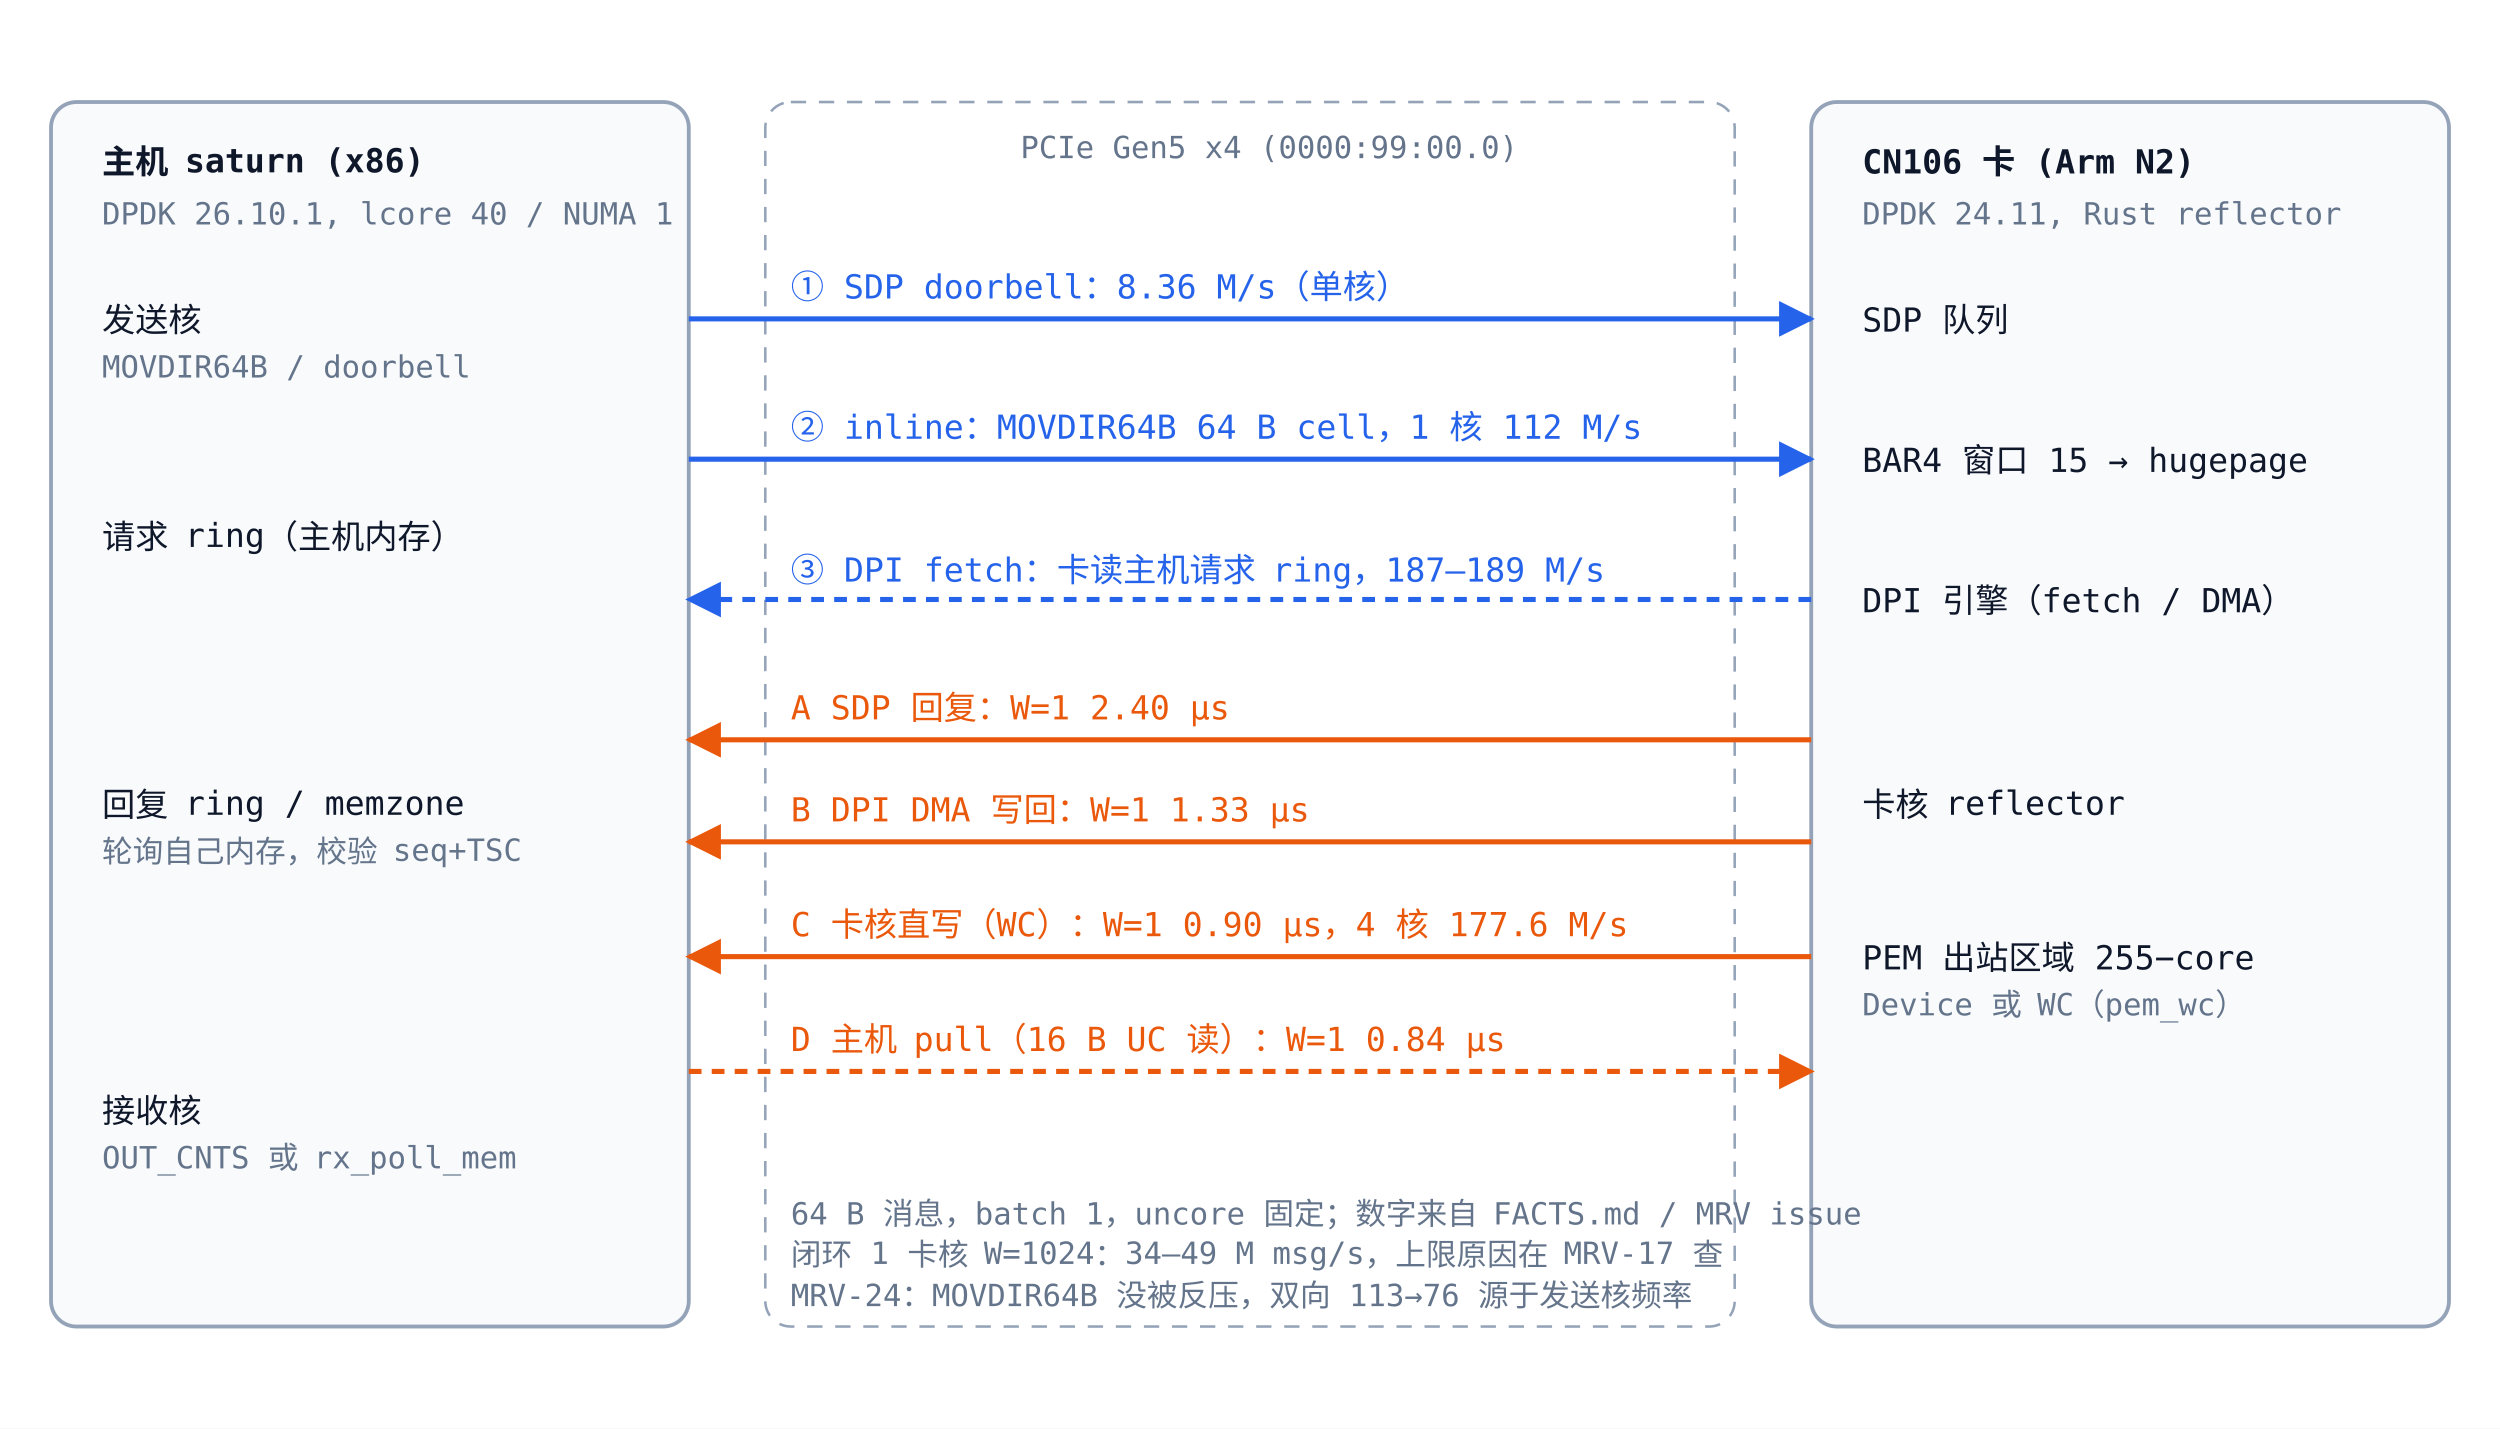
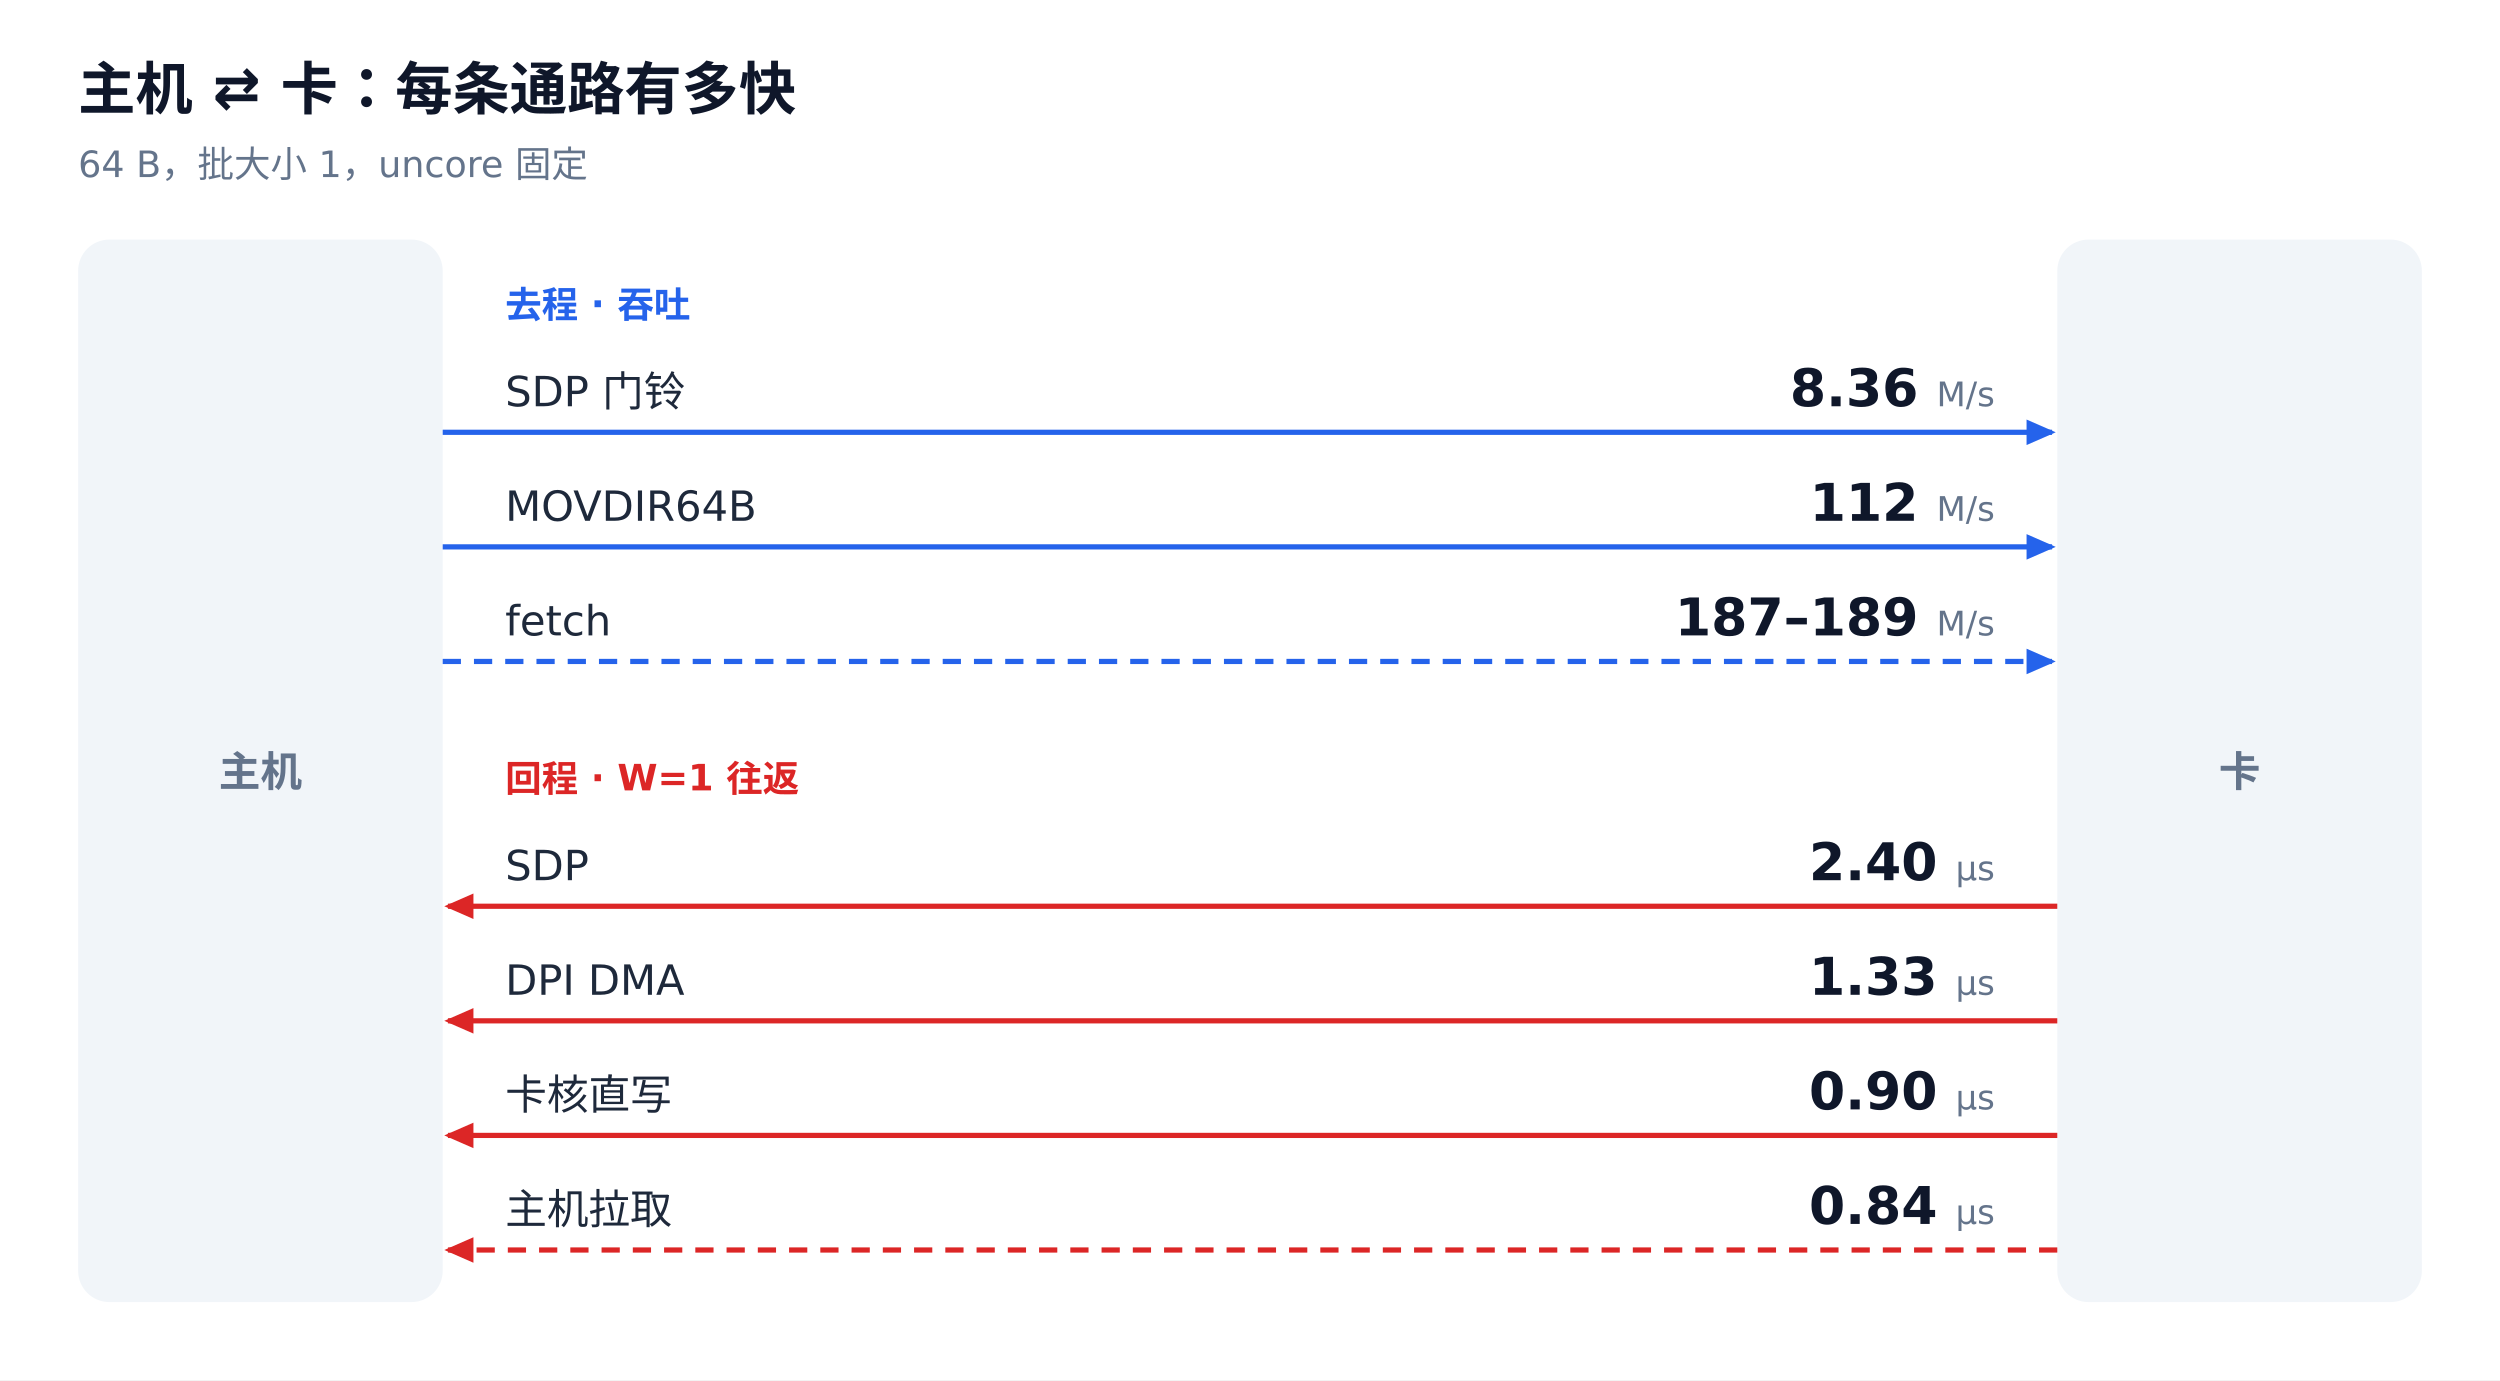
- <svg xmlns="http://www.w3.org/2000/svg" viewBox="0 0 980 560" font-family="DejaVu Sans Mono, Noto Sans Mono CJK SC, monospace" font-size="13">
+ <svg xmlns="http://www.w3.org/2000/svg" width="960" height="530" viewBox="0 0 960 530" font-family="Droid Sans Fallback, DejaVu Sans, sans-serif">
  <defs>
-     <marker id="a" viewBox="0 0 10 10" refX="9" refY="5" markerWidth="7" markerHeight="7" orient="auto-start-reverse">
-       <path d="M0,0 L10,5 L0,10 z" fill="context-stroke" />
+     <marker id="head-blue" viewBox="0 0 10 10" refX="8" refY="5" markerWidth="7" markerHeight="7" orient="auto">
+       <path d="M 1 1.5 L 9 5 L 1 8.5 z" fill="#2563eb" />
    </marker>
-     <marker id="b" viewBox="0 0 10 10" refX="9" refY="5" markerWidth="7" markerHeight="7" orient="auto-start-reverse">
-       <path d="M0,0 L10,5 L0,10 z" fill="#2563eb" />
-     </marker>
-     <marker id="c" viewBox="0 0 10 10" refX="9" refY="5" markerWidth="7" markerHeight="7" orient="auto-start-reverse">
-       <path d="M0,0 L10,5 L0,10 z" fill="#ea580c" />
+     <marker id="head-red" viewBox="0 0 10 10" refX="8" refY="5" markerWidth="7" markerHeight="7" orient="auto">
+       <path d="M 1 1.5 L 9 5 L 1 8.5 z" fill="#dc2626" />
    </marker>
  </defs>
-   <style>.box{fill:#f8fafc;stroke:#94a3b8;stroke-width:1.5}.t{fill:#0f172a}.m{fill:#64748b;font-size:12px}.h2c{stroke:#2563eb;stroke-width:2;fill:none}.c2h{stroke:#ea580c;stroke-width:2;fill:none}.lh{fill:#2563eb}.lc{fill:#ea580c}</style>
-   <rect width="980" height="560" fill="#ffffff" />
-   <rect class="box" x="20" y="40" width="250" height="480" rx="10" />
-   <text class="t" x="40" y="68" font-weight="bold">主机 saturn (x86)</text>
-   <text class="m" x="40" y="88">DPDK 26.10.1, lcore 40 / NUMA 1</text>
-   <text class="t" x="40" y="130">发送核</text>
-   <text class="m" x="40" y="148">MOVDIR64B / doorbell</text>
-   <text class="t" x="40" y="215">请求 ring（主机内存）</text>
-   <text class="t" x="40" y="320">回复 ring / memzone</text>
-   <text class="m" x="40" y="338">轮询自己内存，校验 seq+TSC</text>
-   <text class="t" x="40" y="440">接收核</text>
-   <text class="m" x="40" y="458">OUT_CNTS 或 rx_poll_mem</text>
-   <rect x="300" y="40" width="380" height="480" rx="10" fill="none" stroke="#94a3b8" stroke-dasharray="6 5" />
-   <text class="m" x="400" y="62">PCIe Gen5 x4 (0000:99:00.0)</text>
-   <rect class="box" x="710" y="40" width="250" height="480" rx="10" />
-   <text class="t" x="730" y="68" font-weight="bold">CN106 卡 (Arm N2)</text>
-   <text class="m" x="730" y="88">DPDK 24.11, Rust reflector</text>
-   <text class="t" x="730" y="130">SDP 队列</text>
-   <text class="t" x="730" y="185">BAR4 窗口 15 → hugepage</text>
-   <text class="t" x="730" y="240">DPI 引擎（fetch / DMA）</text>
-   <text class="t" x="730" y="320">卡核 reflector</text>
-   <text class="t" x="730" y="380">PEM 出站区域 255−core</text>
-   <text class="m" x="730" y="398">Device 或 WC（pem_wc）</text>
-   <path class="h2c" d="M270,125 H710" marker-end="url(#b)" />
-   <text class="lh" x="310" y="117">① SDP doorbell：8.36 M/s（单核）</text>
-   <path class="h2c" d="M270,180 H710" marker-end="url(#b)" />
-   <text class="lh" x="310" y="172">② inline：MOVDIR64B 64 B cell，1 核 112 M/s</text>
-   <path class="h2c" d="M710,235 H270" marker-end="url(#b)" stroke-dasharray="5 4" />
-   <text class="lh" x="310" y="228">③ DPI fetch：卡读主机请求 ring，187–189 M/s</text>
-   <path class="c2h" d="M710,290 H270" marker-end="url(#c)" />
-   <text class="lc" x="310" y="282">A SDP 回复：W=1 2.40 µs</text>
-   <path class="c2h" d="M710,330 H270" marker-end="url(#c)" />
-   <text class="lc" x="310" y="322">B DPI DMA 写回：W=1 1.33 µs</text>
-   <path class="c2h" d="M710,375 H270" marker-end="url(#c)" />
-   <text class="lc" x="310" y="367">C 卡核直写（WC）：W=1 0.90 µs，4 核 177.6 M/s</text>
-   <path class="c2h" d="M270,420 H710" marker-end="url(#c)" stroke-dasharray="5 4" />
-   <text class="lc" x="310" y="412">D 主机 pull（16 B UC 读）：W=1 0.84 µs</text>
-   <text class="m" x="310" y="480">64 B 消息，batch 1，uncore 固定；数字来自 FACTS.md / MRV issue</text>
-   <text class="m" x="310" y="496">闭环 1 卡核 W=1024：34–49 M msg/s，上限原因在 MRV-17 查</text>
-   <text class="m" x="310" y="512">MRV-24：MOVDIR64B 没被反压，双向 113→76 源于发送核频率</text>
+   <rect width="960" height="530" fill="white" />
+   <text x="30" y="42" font-size="22" font-weight="bold" fill="#0f172a">主机 ⇄ 卡：每条通路有多快</text>
+   <text x="30" y="68" font-size="14" fill="#64748b">64 B，批大小 1，uncore 固定</text>
+   <g fill="#f1f5f9">
+     <rect x="30" y="92" width="140" height="408" rx="12" />
+     <rect x="790" y="92" width="140" height="408" rx="12" />
+   </g>
+   <g font-size="16" font-weight="bold" fill="#64748b" text-anchor="middle">
+     <text x="100" y="302">主机</text>
+     <text x="860" y="302">卡</text>
+   </g>
+   <text x="194" y="122" font-size="14" font-weight="bold" fill="#2563eb">去程 · 吞吐</text>
+   <g stroke="#2563eb" stroke-width="2" fill="none" marker-end="url(#head-blue)">
+     <line x1="170" y1="166" x2="788" y2="166" />
+     <line x1="170" y1="210" x2="788" y2="210" />
+     <line x1="170" y1="254" x2="788" y2="254" stroke-dasharray="7 5" />
+   </g>
+   <g font-size="16" fill="#1e293b">
+     <text x="194" y="156">SDP 门铃</text>
+     <text x="194" y="200">MOVDIR64B</text>
+     <text x="194" y="244">fetch</text>
+   </g>
+   <g font-size="20" font-weight="bold" fill="#0f172a" text-anchor="end">
+     <text x="766" y="156">8.36 <tspan font-size="13" font-weight="normal" fill="#64748b">M/s</tspan>
+     </text>
+     <text x="766" y="200">112 <tspan font-size="13" font-weight="normal" fill="#64748b">M/s</tspan>
+     </text>
+     <text x="766" y="244">187–189 <tspan font-size="13" font-weight="normal" fill="#64748b">M/s</tspan>
+     </text>
+   </g>
+   <text x="194" y="304" font-size="14" font-weight="bold" fill="#dc2626">回程 · W=1 往返</text>
+   <g stroke="#dc2626" stroke-width="2" fill="none" marker-end="url(#head-red)">
+     <line x1="790" y1="348" x2="172" y2="348" />
+     <line x1="790" y1="392" x2="172" y2="392" />
+     <line x1="790" y1="436" x2="172" y2="436" />
+     <line x1="790" y1="480" x2="172" y2="480" stroke-dasharray="7 5" />
+   </g>
+   <g font-size="16" fill="#1e293b">
+     <text x="194" y="338">SDP</text>
+     <text x="194" y="382">DPI DMA</text>
+     <text x="194" y="426">卡核直写</text>
+     <text x="194" y="470">主机拉取</text>
+   </g>
+   <g font-size="20" font-weight="bold" fill="#0f172a" text-anchor="end">
+     <text x="766" y="338">2.40 <tspan font-size="13" font-weight="normal" fill="#64748b">µs</tspan>
+     </text>
+     <text x="766" y="382">1.33 <tspan font-size="13" font-weight="normal" fill="#64748b">µs</tspan>
+     </text>
+     <text x="766" y="426">0.90 <tspan font-size="13" font-weight="normal" fill="#64748b">µs</tspan>
+     </text>
+     <text x="766" y="470">0.84 <tspan font-size="13" font-weight="normal" fill="#64748b">µs</tspan>
+     </text>
+   </g>
</svg>
